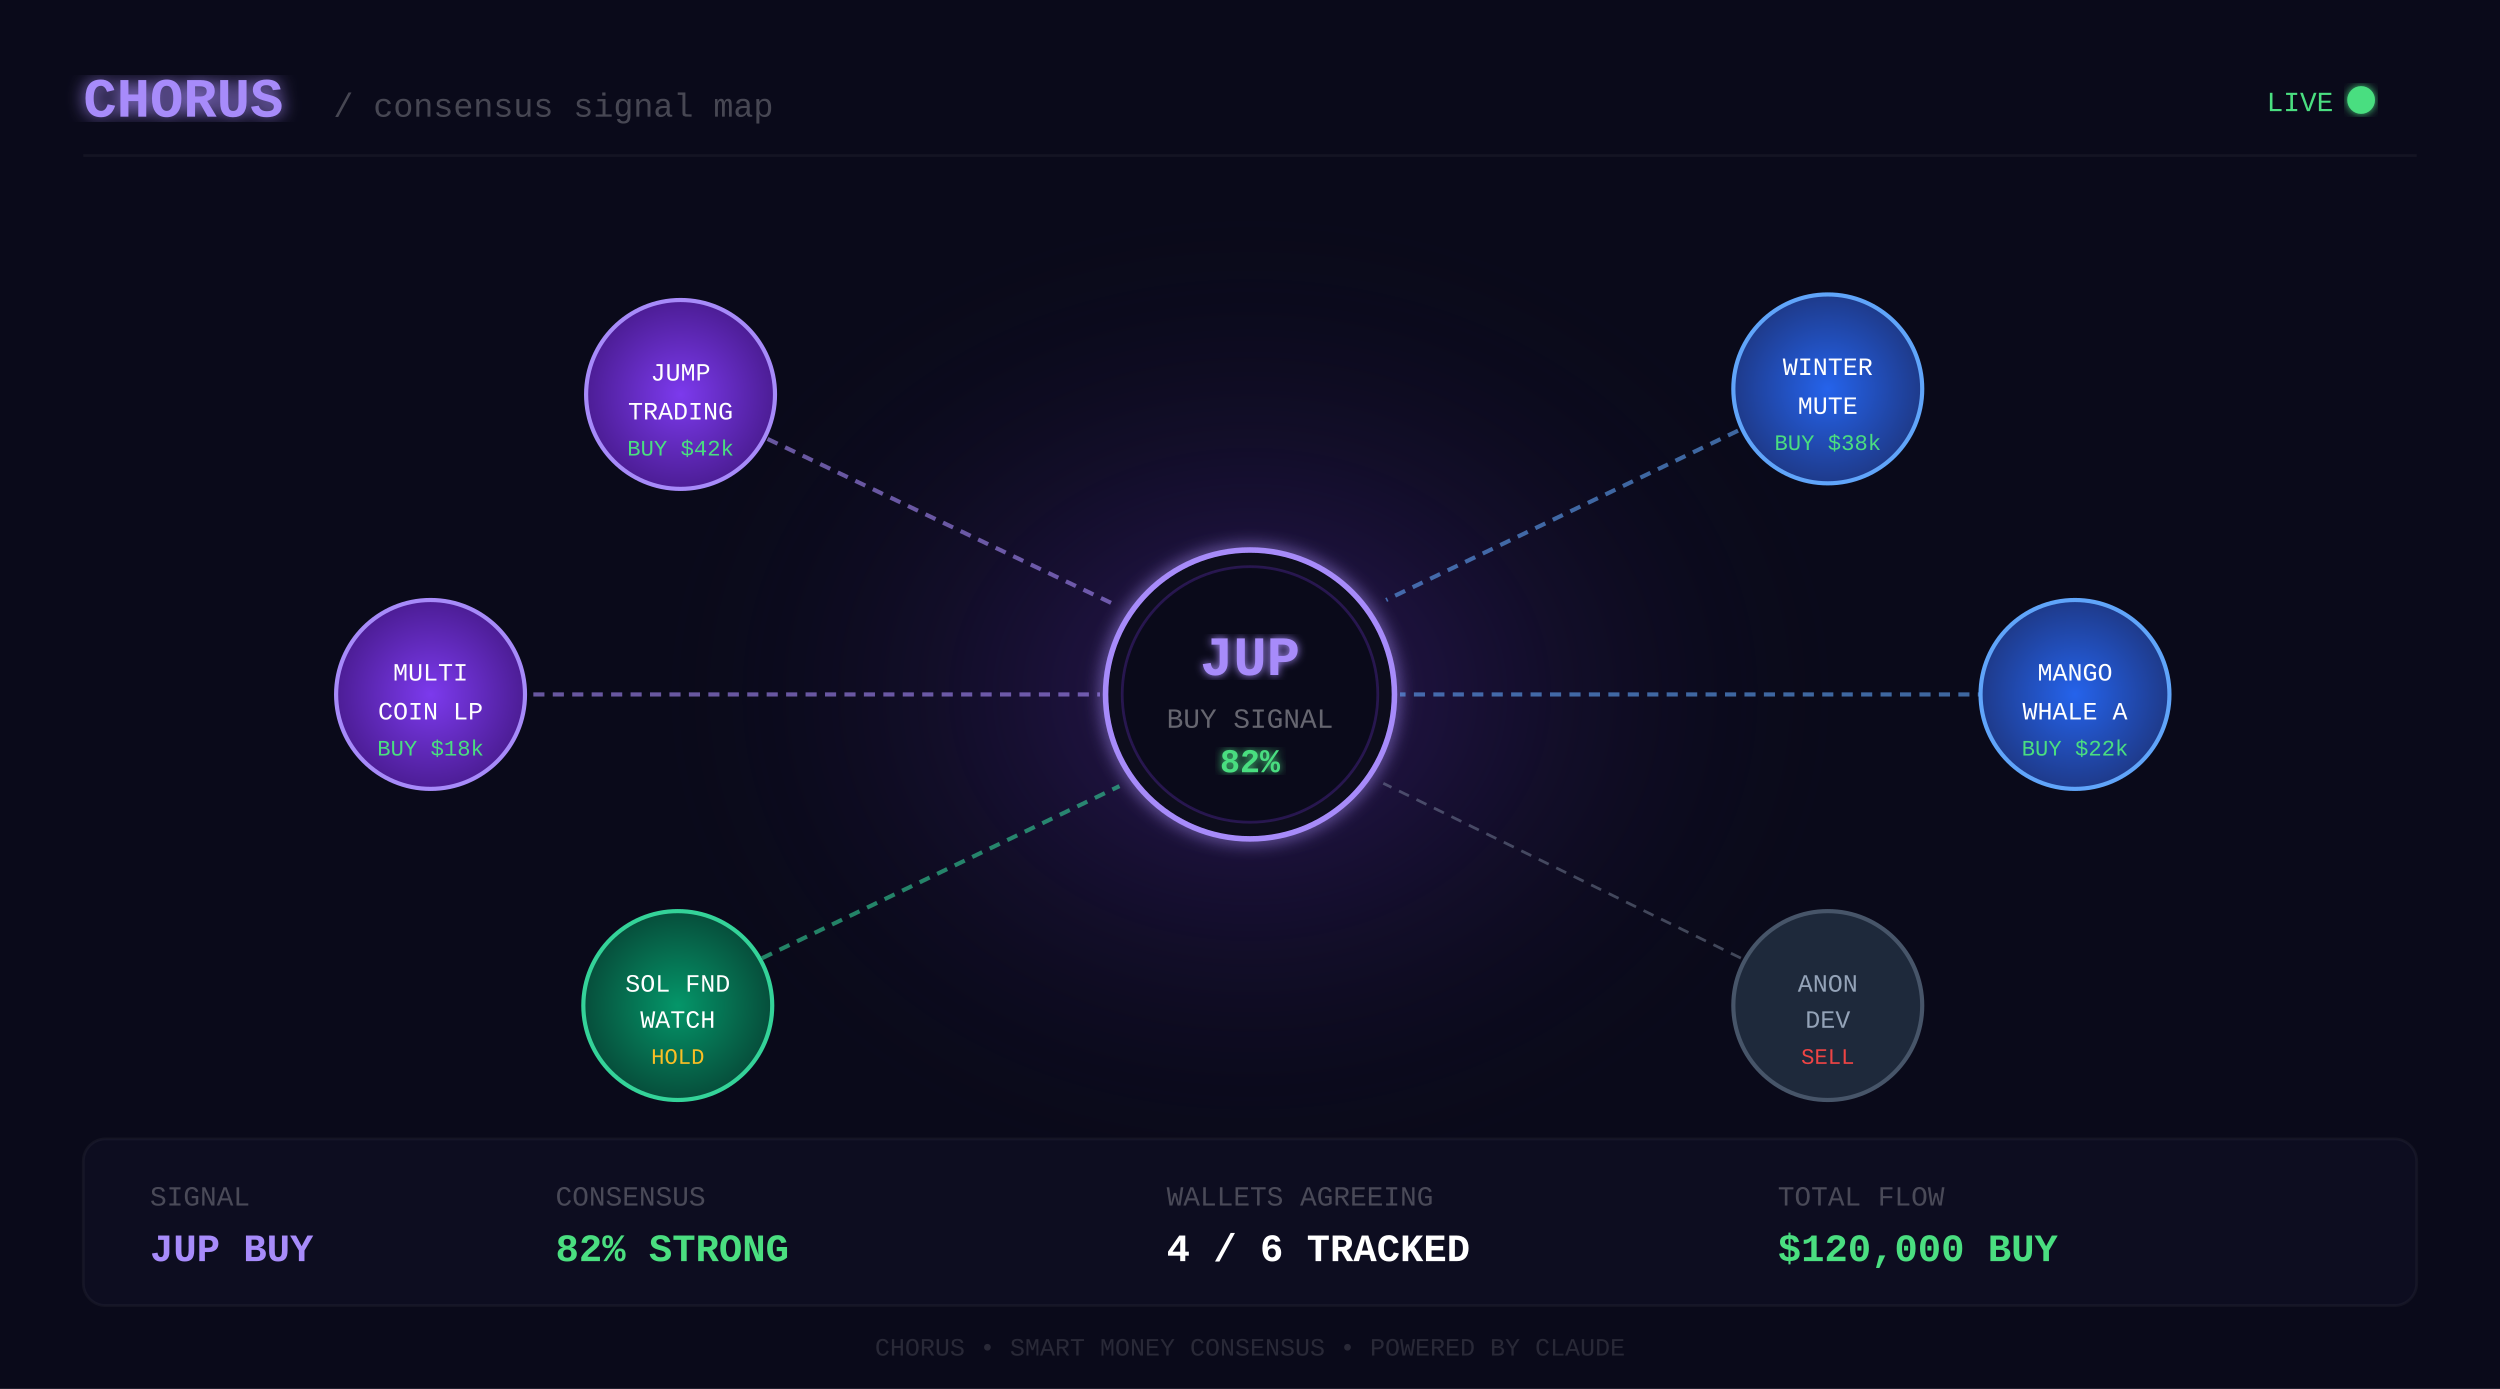
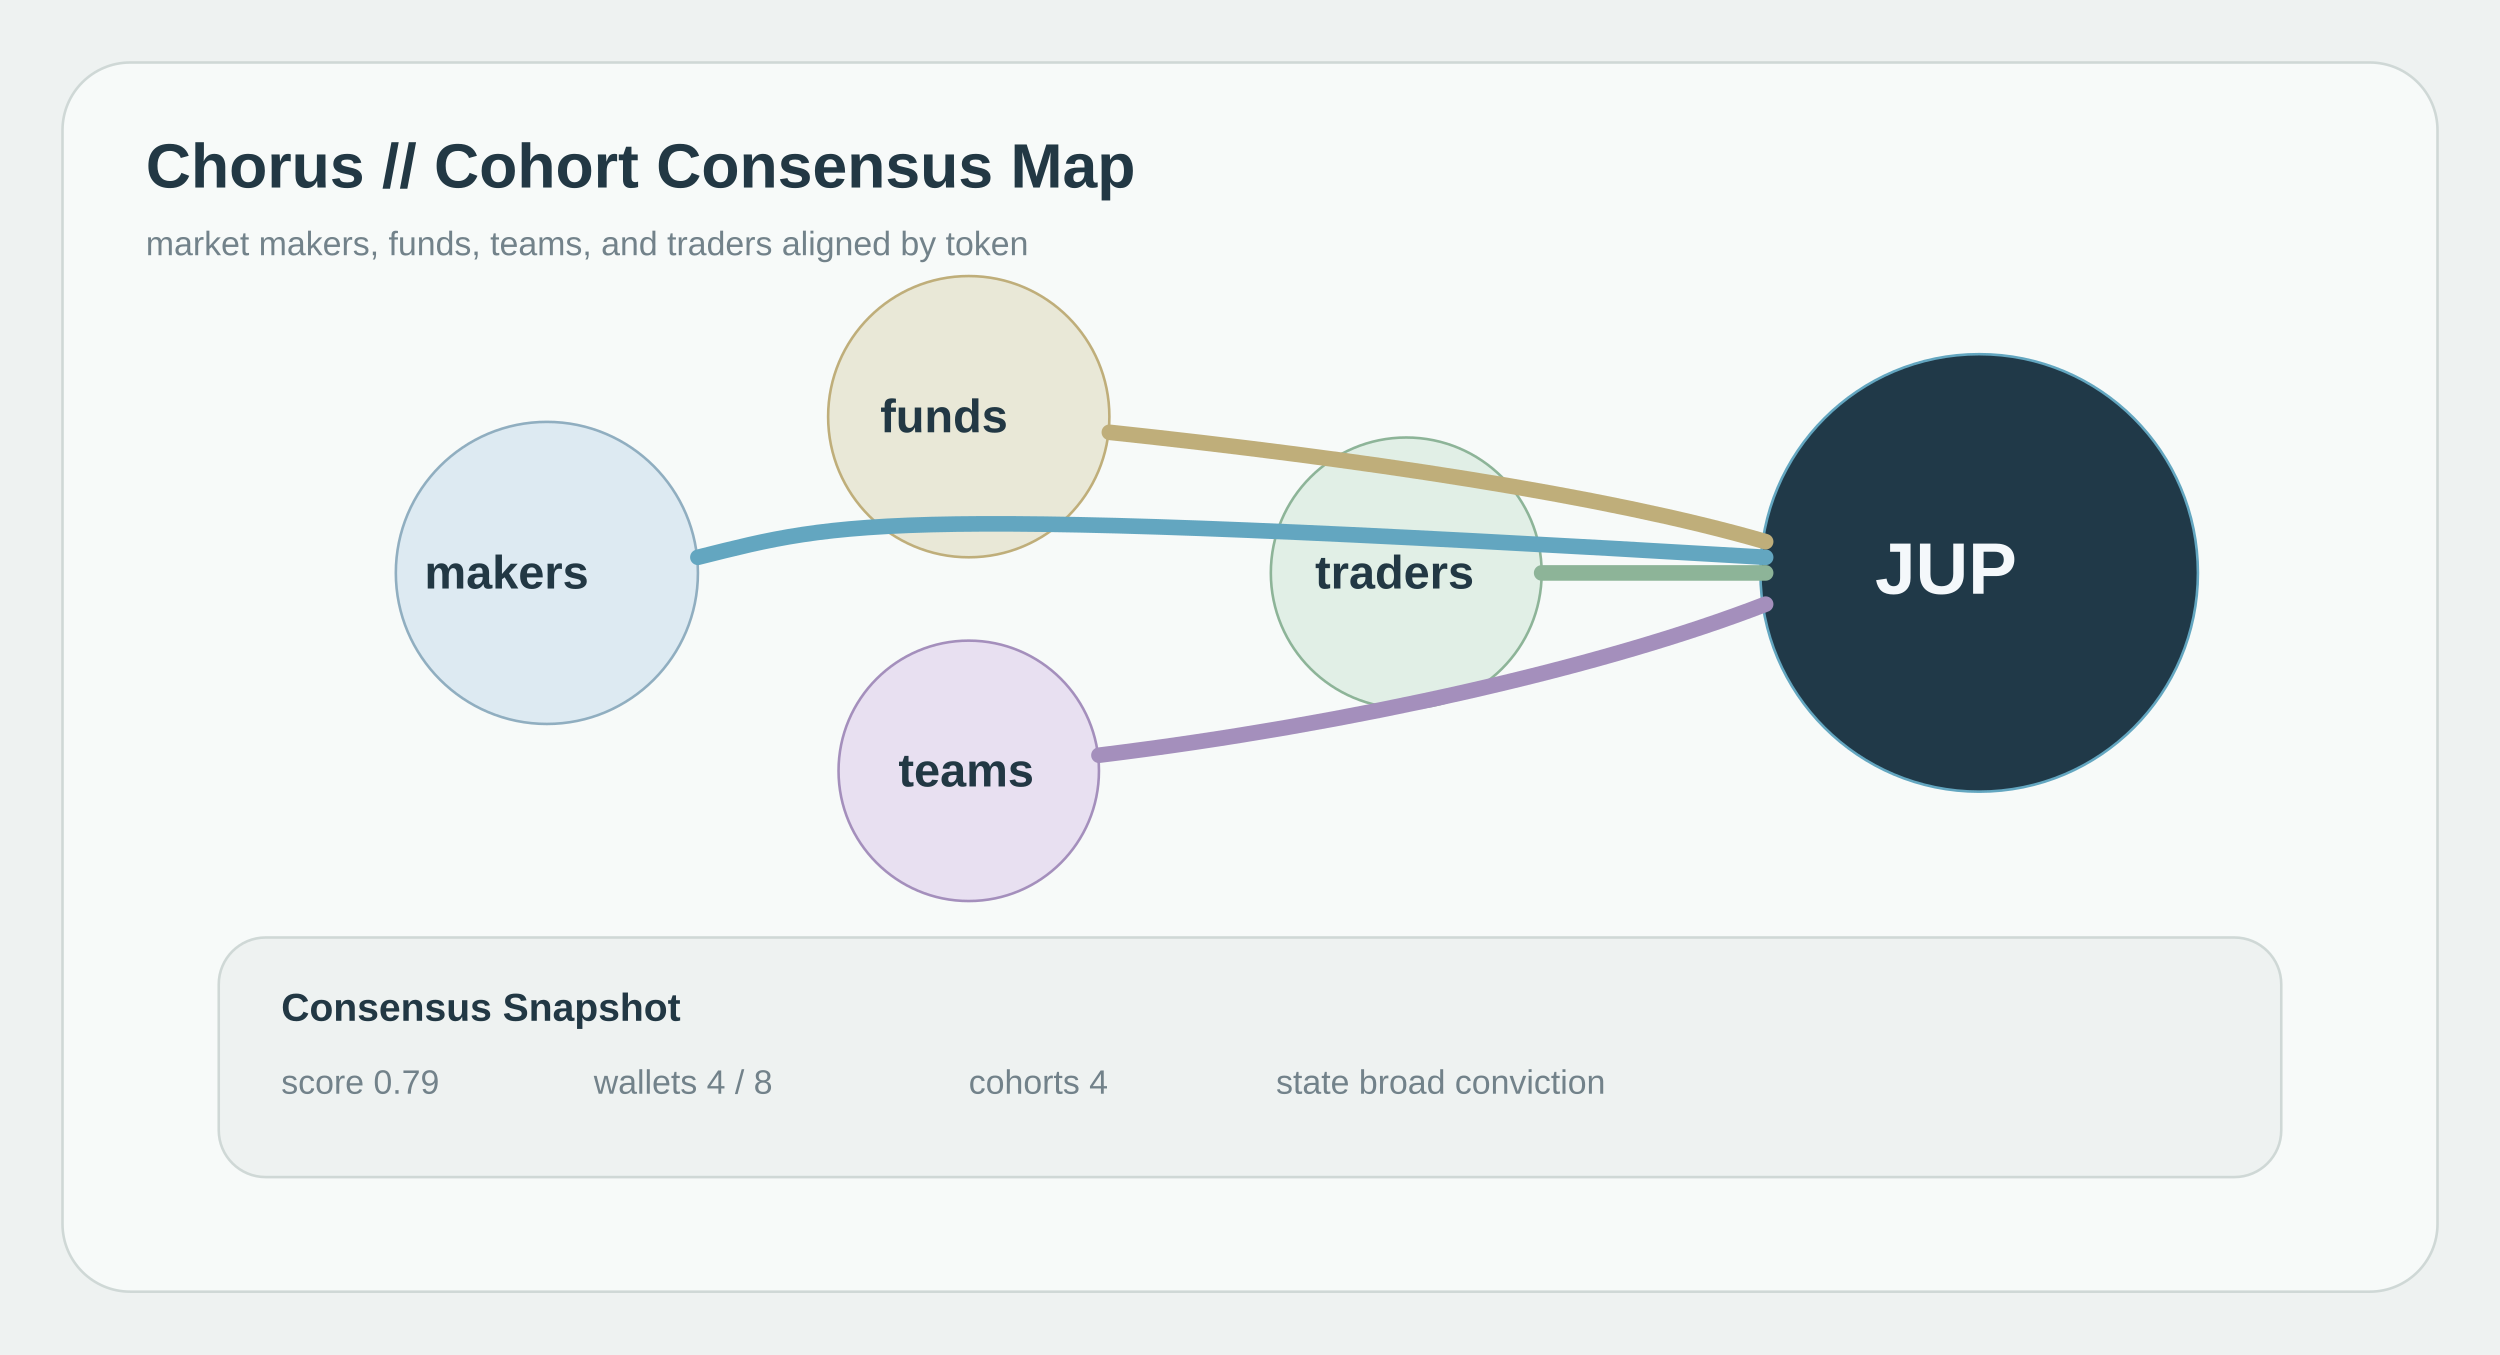
- <svg xmlns="http://www.w3.org/2000/svg" width="900" height="500" viewBox="0 0 900 500">
-   <defs>
-     <radialGradient id="centerGlow" cx="50%" cy="50%" r="50%">
-       <stop offset="0%" style="stop-color:#7c3aed;stop-opacity:0.3" />
-       <stop offset="100%" style="stop-color:#0a0a1a;stop-opacity:0" />
-     </radialGradient>
-     <radialGradient id="nodePurple" cx="50%" cy="50%" r="50%">
-       <stop offset="0%" style="stop-color:#7c3aed;stop-opacity:1" />
-       <stop offset="100%" style="stop-color:#4c1d95;stop-opacity:1" />
-     </radialGradient>
-     <radialGradient id="nodeBlue" cx="50%" cy="50%" r="50%">
-       <stop offset="0%" style="stop-color:#2563eb;stop-opacity:1" />
-       <stop offset="100%" style="stop-color:#1e3a8a;stop-opacity:1" />
-     </radialGradient>
-     <radialGradient id="nodeGreen" cx="50%" cy="50%" r="50%">
-       <stop offset="0%" style="stop-color:#059669;stop-opacity:1" />
-       <stop offset="100%" style="stop-color:#064e3b;stop-opacity:1" />
-     </radialGradient>
-     <filter id="glow4">
-       <feGaussianBlur stdDeviation="3" result="coloredBlur" />
-       <feMerge>
-         <feMergeNode in="coloredBlur" />
-         <feMergeNode in="SourceGraphic" />
-       </feMerge>
-     </filter>
-     <filter id="softGlow">
-       <feGaussianBlur stdDeviation="1.5" result="coloredBlur" />
-       <feMerge>
-         <feMergeNode in="coloredBlur" />
-         <feMergeNode in="SourceGraphic" />
-       </feMerge>
-     </filter>
-   </defs>
-   <rect width="900" height="500" fill="#0a0a1a" />
-   <ellipse cx="450" cy="250" rx="220" ry="180" fill="url(#centerGlow)" />
-   <text x="30" y="42" font-family="'Courier New', monospace" font-size="20" font-weight="bold" fill="#a78bfa" filter="url(#glow4)">CHORUS</text>
-   <text x="120" y="42" font-family="'Courier New', monospace" font-size="12" fill="#ffffff40">/ consensus signal map</text>
-   <circle cx="850" cy="36" r="5" fill="#4ade80" filter="url(#softGlow)" />
-   <text x="840" y="40" font-family="'Courier New', monospace" font-size="10" fill="#4ade80" text-anchor="end">LIVE</text>
-   <line x1="30" y1="56" x2="870" y2="56" stroke="#ffffff0a" stroke-width="1" />
-   <circle cx="450" cy="250" r="52" fill="#0a0a1a" stroke="#a78bfa" stroke-width="2" filter="url(#glow4)" />
-   <circle cx="450" cy="250" r="46" fill="#0a0a1a" stroke="#7c3aed40" stroke-width="1" />
-   <text x="450" y="243" font-family="'Courier New', monospace" font-size="20" font-weight="bold" fill="#a78bfa" text-anchor="middle" filter="url(#softGlow)">JUP</text>
-   <text x="450" y="262" font-family="'Courier New', monospace" font-size="10" fill="#ffffff60" text-anchor="middle">BUY SIGNAL</text>
-   <text x="450" y="278" font-family="'Courier New', monospace" font-size="12" font-weight="bold" fill="#4ade80" text-anchor="middle" filter="url(#softGlow)">82%</text>
-   <line x1="270" y1="155" x2="402" y2="218" stroke="#a78bfa" stroke-width="1.5" stroke-dasharray="4,3" opacity="0.6" />
-   <circle cx="245" cy="142" r="34" fill="url(#nodePurple)" stroke="#a78bfa" stroke-width="1.5" />
-   <text x="245" y="137" font-family="'Courier New', monospace" font-size="9" fill="#ffffff" text-anchor="middle">JUMP</text>
-   <text x="245" y="151" font-family="'Courier New', monospace" font-size="9" fill="#ffffff" text-anchor="middle">TRADING</text>
-   <text x="245" y="164" font-family="'Courier New', monospace" font-size="8" fill="#4ade80" text-anchor="middle">BUY $42k</text>
-   <line x1="632" y1="152" x2="499" y2="216" stroke="#60a5fa" stroke-width="1.5" stroke-dasharray="4,3" opacity="0.6" />
-   <circle cx="658" cy="140" r="34" fill="url(#nodeBlue)" stroke="#60a5fa" stroke-width="1.5" />
-   <text x="658" y="135" font-family="'Courier New', monospace" font-size="9" fill="#ffffff" text-anchor="middle">WINTER</text>
-   <text x="658" y="149" font-family="'Courier New', monospace" font-size="9" fill="#ffffff" text-anchor="middle">MUTE</text>
-   <text x="658" y="162" font-family="'Courier New', monospace" font-size="8" fill="#4ade80" text-anchor="middle">BUY $38k</text>
-   <line x1="185" y1="250" x2="396" y2="250" stroke="#a78bfa" stroke-width="1.5" stroke-dasharray="4,3" opacity="0.6" />
-   <circle cx="155" cy="250" r="34" fill="url(#nodePurple)" stroke="#a78bfa" stroke-width="1.5" />
-   <text x="155" y="245" font-family="'Courier New', monospace" font-size="9" fill="#ffffff" text-anchor="middle">MULTI</text>
-   <text x="155" y="259" font-family="'Courier New', monospace" font-size="9" fill="#ffffff" text-anchor="middle">COIN LP</text>
-   <text x="155" y="272" font-family="'Courier New', monospace" font-size="8" fill="#4ade80" text-anchor="middle">BUY $18k</text>
-   <line x1="716" y1="250" x2="504" y2="250" stroke="#60a5fa" stroke-width="1.5" stroke-dasharray="4,3" opacity="0.6" />
-   <circle cx="747" cy="250" r="34" fill="url(#nodeBlue)" stroke="#60a5fa" stroke-width="1.5" />
-   <text x="747" y="245" font-family="'Courier New', monospace" font-size="9" fill="#ffffff" text-anchor="middle">MANGO</text>
-   <text x="747" y="259" font-family="'Courier New', monospace" font-size="9" fill="#ffffff" text-anchor="middle">WHALE A</text>
-   <text x="747" y="272" font-family="'Courier New', monospace" font-size="8" fill="#4ade80" text-anchor="middle">BUY $22k</text>
-   <line x1="268" y1="348" x2="403" y2="283" stroke="#34d399" stroke-width="1.5" stroke-dasharray="4,3" opacity="0.6" />
-   <circle cx="244" cy="362" r="34" fill="url(#nodeGreen)" stroke="#34d399" stroke-width="1.5" />
-   <text x="244" y="357" font-family="'Courier New', monospace" font-size="9" fill="#ffffff" text-anchor="middle">SOL FND</text>
-   <text x="244" y="370" font-family="'Courier New', monospace" font-size="9" fill="#ffffff" text-anchor="middle">WATCH</text>
-   <text x="244" y="383" font-family="'Courier New', monospace" font-size="8" fill="#fbbf24" text-anchor="middle">HOLD</text>
-   <line x1="633" y1="348" x2="498" y2="282" stroke="#94a3b8" stroke-width="1" stroke-dasharray="4,3" opacity="0.4" />
-   <circle cx="658" cy="362" r="34" fill="#1e293b" stroke="#475569" stroke-width="1.5" />
-   <text x="658" y="357" font-family="'Courier New', monospace" font-size="9" fill="#94a3b8" text-anchor="middle">ANON</text>
-   <text x="658" y="370" font-family="'Courier New', monospace" font-size="9" fill="#94a3b8" text-anchor="middle">DEV</text>
-   <text x="658" y="383" font-family="'Courier New', monospace" font-size="8" fill="#ef4444" text-anchor="middle">SELL</text>
-   <rect x="30" y="410" width="840" height="60" rx="8" fill="#0d0d20" stroke="#ffffff0a" stroke-width="1" />
-   <text x="54" y="434" font-family="'Courier New', monospace" font-size="10" fill="#ffffff40">SIGNAL</text>
-   <text x="54" y="454" font-family="'Courier New', monospace" font-size="14" font-weight="bold" fill="#a78bfa">JUP BUY</text>
-   <text x="200" y="434" font-family="'Courier New', monospace" font-size="10" fill="#ffffff40">CONSENSUS</text>
-   <text x="200" y="454" font-family="'Courier New', monospace" font-size="14" font-weight="bold" fill="#4ade80">82%  STRONG</text>
-   <text x="420" y="434" font-family="'Courier New', monospace" font-size="10" fill="#ffffff40">WALLETS AGREEING</text>
-   <text x="420" y="454" font-family="'Courier New', monospace" font-size="14" font-weight="bold" fill="#ffffff">4 / 6  TRACKED</text>
-   <text x="640" y="434" font-family="'Courier New', monospace" font-size="10" fill="#ffffff40">TOTAL FLOW</text>
-   <text x="640" y="454" font-family="'Courier New', monospace" font-size="14" font-weight="bold" fill="#4ade80">$120,000 BUY</text>
-   <text x="450" y="488" font-family="'Courier New', monospace" font-size="9" fill="#ffffff20" text-anchor="middle">CHORUS  •  SMART MONEY CONSENSUS  •  POWERED BY CLAUDE</text>
+ <svg xmlns="http://www.w3.org/2000/svg" width="960" height="520" viewBox="0 0 960 520" fill="none">
+   <rect width="960" height="520" fill="#EEF2F1" />
+   <rect x="24" y="24" width="912" height="472" rx="26" fill="#F7FAF9" stroke="#CFD8D6" />
+   <text x="56" y="72" fill="#223844" font-family="Arial, sans-serif" font-size="24" font-weight="700">Chorus // Cohort Consensus Map</text>
+   <text x="56" y="98" fill="#72828A" font-family="Arial, sans-serif" font-size="13">market makers, funds, teams, and traders aligned by token</text>
+   <circle cx="210" cy="220" r="58" fill="#DDEAF2" stroke="#90AEC0" />
+   <text x="163" y="226" fill="#223844" font-family="Arial, sans-serif" font-size="18" font-weight="700">makers</text>
+   <circle cx="372" cy="160" r="54" fill="#E9E8D7" stroke="#BFAE7A" />
+   <text x="338" y="166" fill="#223844" font-family="Arial, sans-serif" font-size="18" font-weight="700">funds</text>
+   <circle cx="372" cy="296" r="50" fill="#E8E0F1" stroke="#A48FBC" />
+   <text x="345" y="302" fill="#223844" font-family="Arial, sans-serif" font-size="18" font-weight="700">teams</text>
+   <circle cx="540" cy="220" r="52" fill="#E1EFE6" stroke="#8DB498" />
+   <text x="505" y="226" fill="#223844" font-family="Arial, sans-serif" font-size="18" font-weight="700">traders</text>
+   <circle cx="760" cy="220" r="84" fill="#203948" stroke="#63A6C0" />
+   <text x="720" y="228" fill="#F4F8FB" font-family="Arial, sans-serif" font-size="28" font-weight="700">JUP</text>
+   <path d="M268 214 C324 200 340 194 678 214" stroke="#63A6C0" stroke-width="6" stroke-linecap="round" />
+   <path d="M426 166 C520 176 616 190 678 208" stroke="#BFAE7A" stroke-width="6" stroke-linecap="round" />
+   <path d="M422 290 C520 278 616 256 678 232" stroke="#A48FBC" stroke-width="6" stroke-linecap="round" />
+   <path d="M592 220 C628 220 644 220 678 220" stroke="#8DB498" stroke-width="6" stroke-linecap="round" />
+   <rect x="84" y="360" width="792" height="92" rx="18" fill="#EEF2F1" stroke="#CFD8D6" />
+   <text x="108" y="392" fill="#223844" font-family="Arial, sans-serif" font-size="15" font-weight="700">Consensus Snapshot</text>
+   <text x="108" y="420" fill="#72828A" font-family="Arial, sans-serif" font-size="13">score 0.79</text>
+   <text x="228" y="420" fill="#72828A" font-family="Arial, sans-serif" font-size="13">wallets 4 / 8</text>
+   <text x="372" y="420" fill="#72828A" font-family="Arial, sans-serif" font-size="13">cohorts 4</text>
+   <text x="490" y="420" fill="#72828A" font-family="Arial, sans-serif" font-size="13">state broad conviction</text>
</svg>
